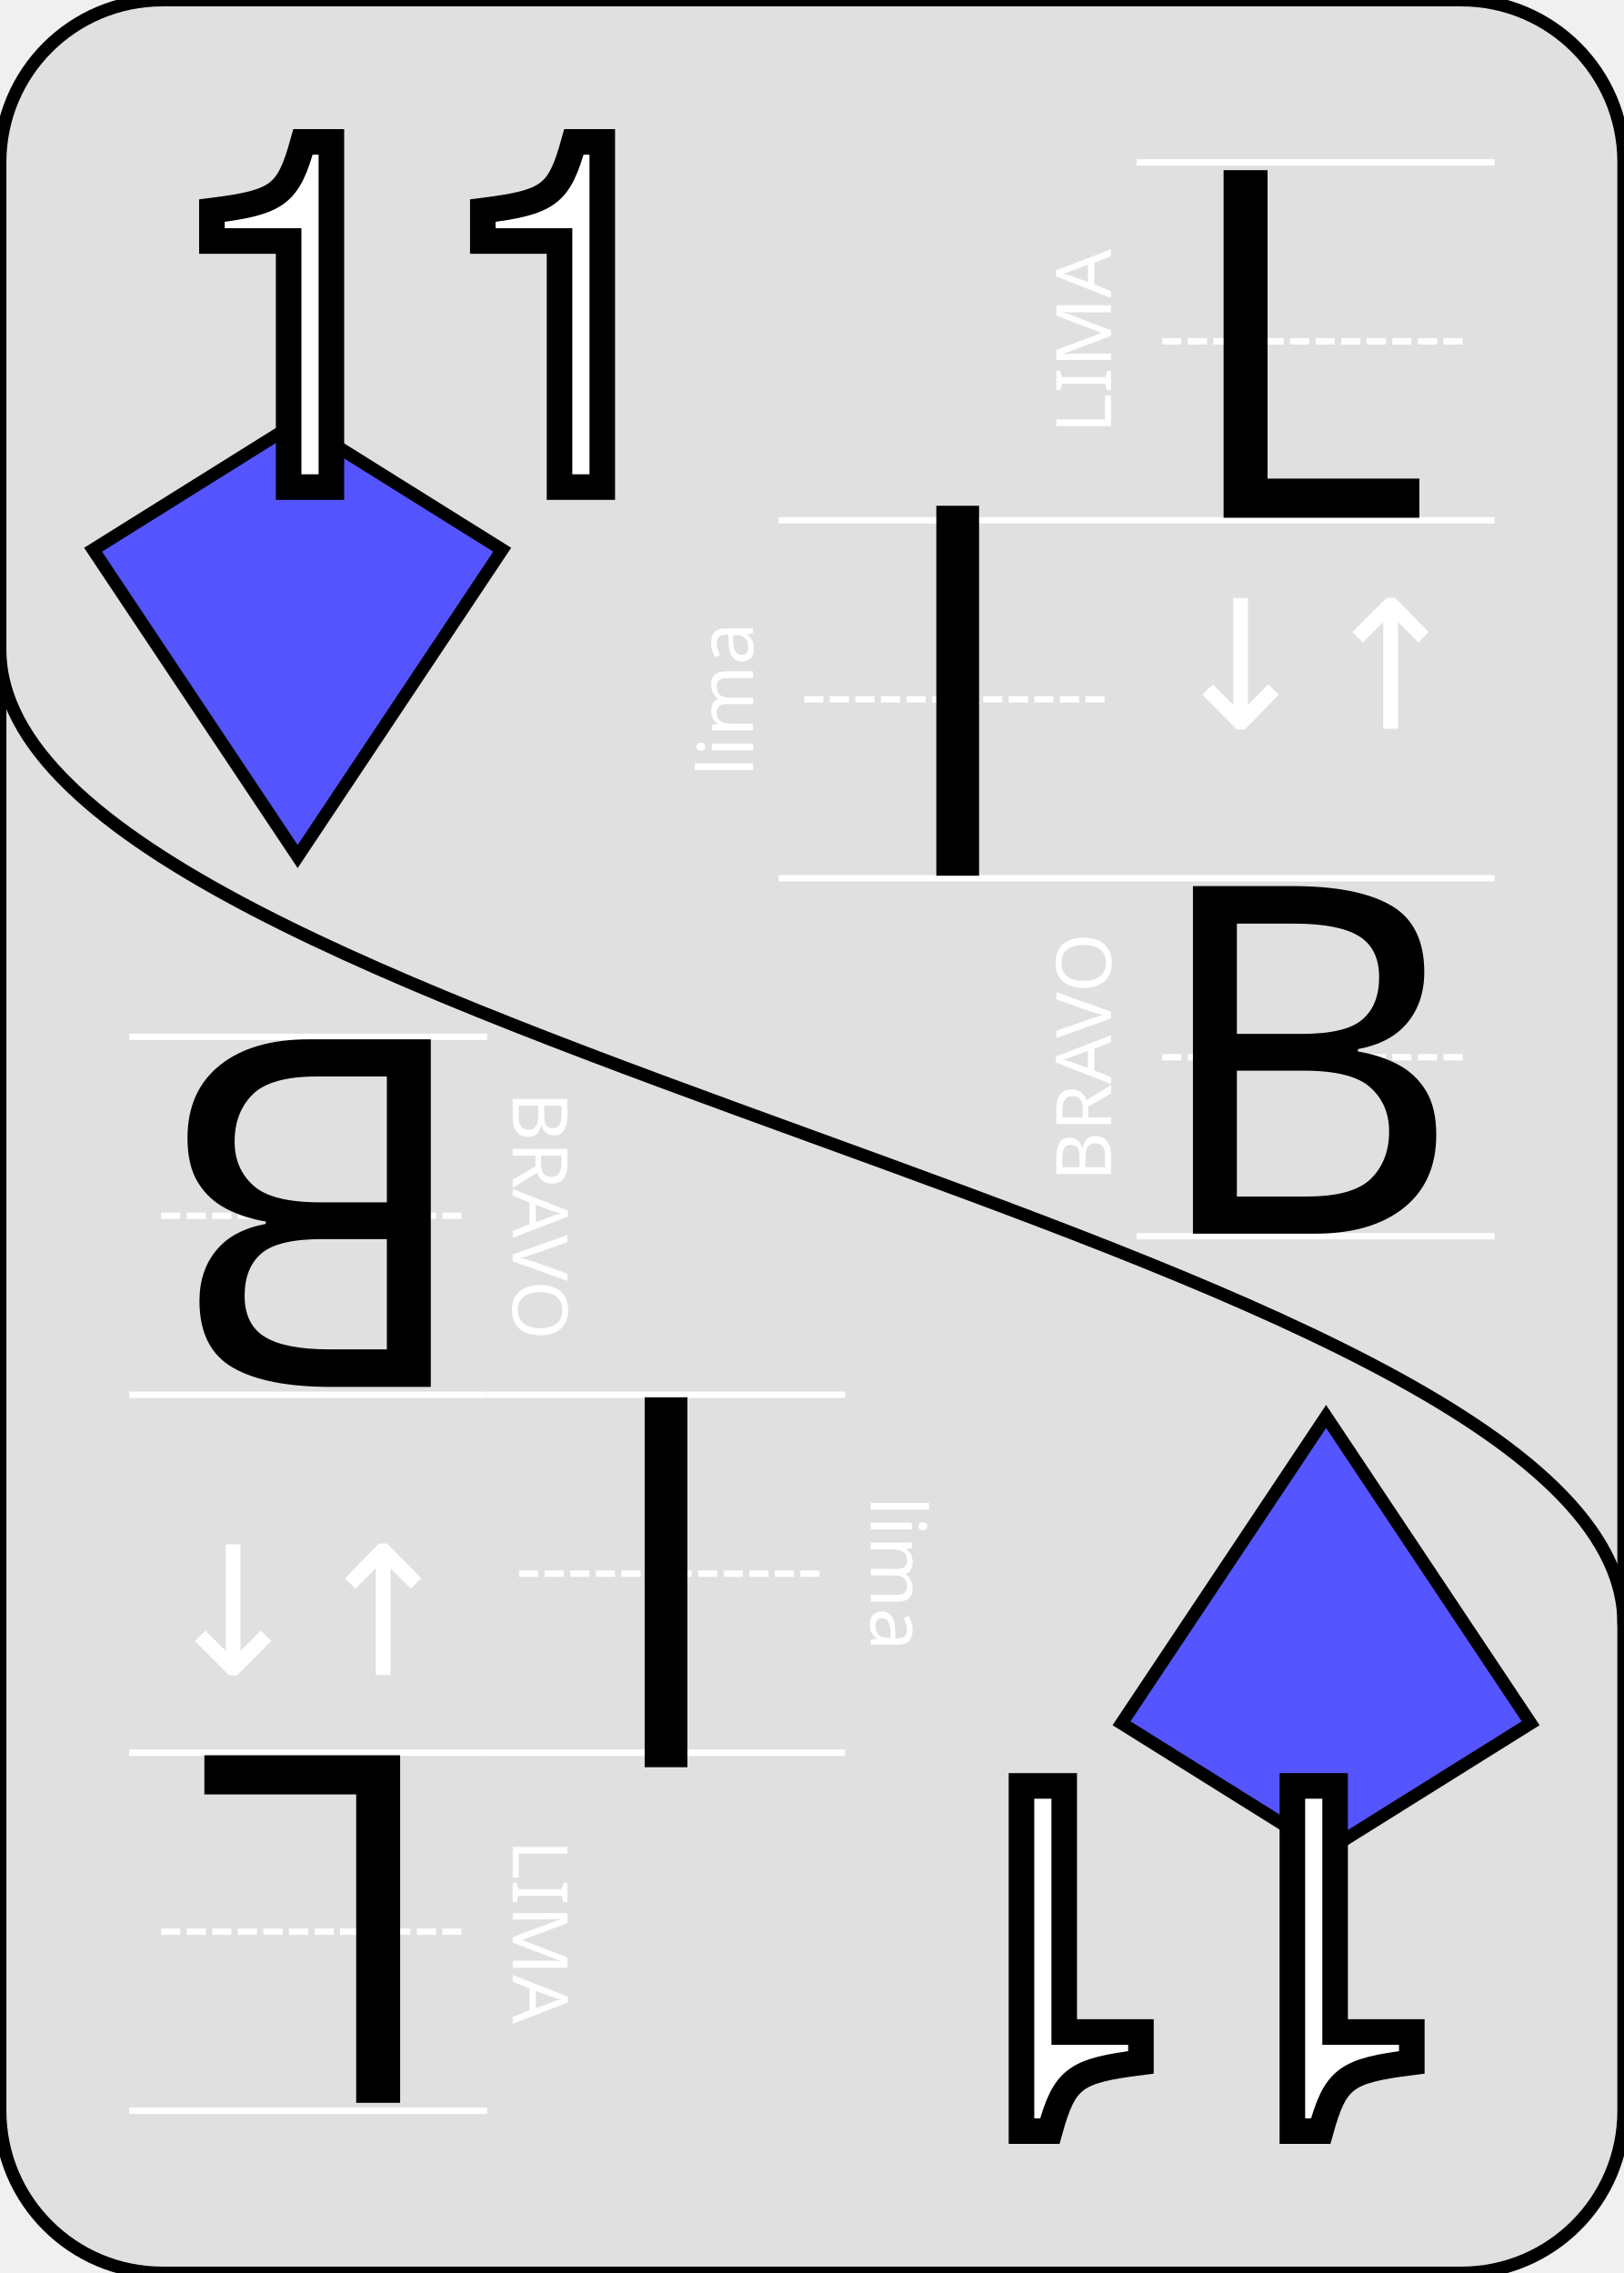
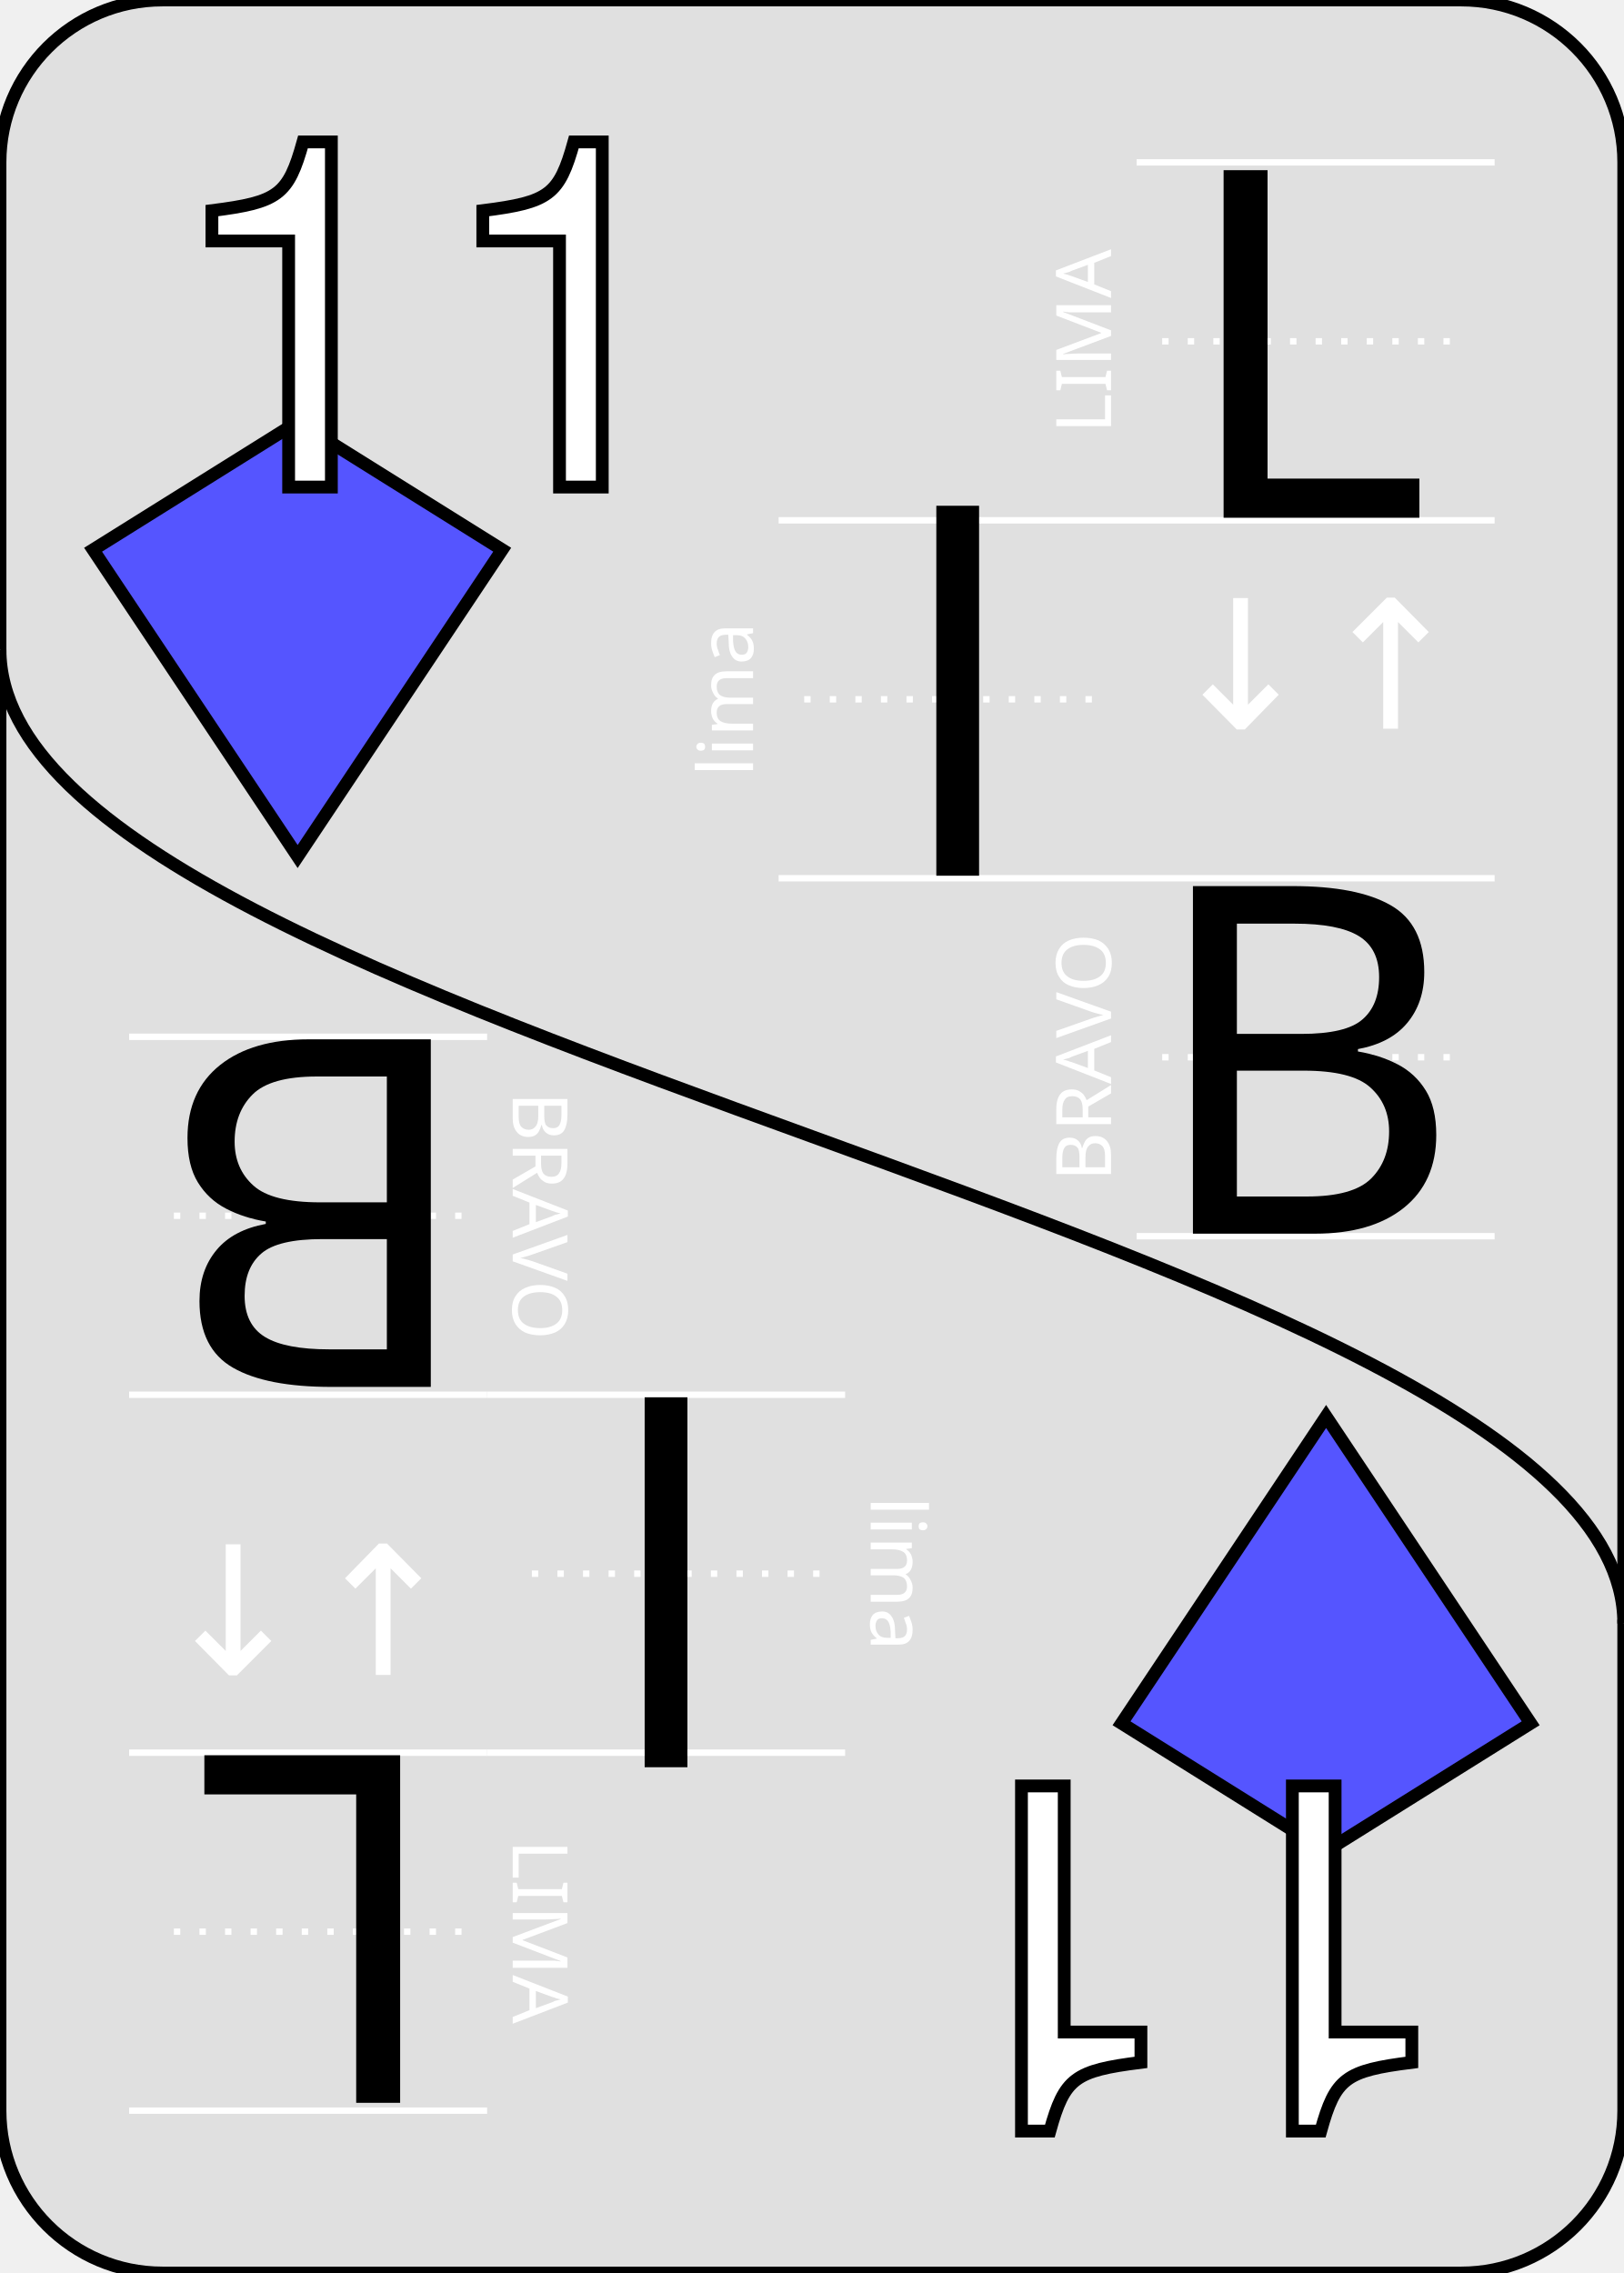
<svg xmlns="http://www.w3.org/2000/svg" xmlns:xlink="http://www.w3.org/1999/xlink" width="2.5in" height="3.5in" viewBox="0 0 63.5 88.9" version="1.1" id="svg1547">
-   <defs id="defs1544">
-     <g id="heart-full" transform="translate(-7,-14)">
-       <path style="fill:none;stroke:#000000;stroke-width:1.0;stroke-linecap:butt;stroke-linejoin:miter;stroke-opacity:1" d="M 7,14 C -5.5,3.5 2,-3 7,2 12,-3 19.5,3.5 7,14 Z" />
+   <style>
+    text { font-family:'Helvetica Neue'; font-size:19.05; line-height:1; fill:#000000;fill-opacity:1;stroke:none; }
+    g.emoji path, g.emoji ellipse, g.emoji circle  { fill:none;stroke:#000000;stroke-width:1.0;stroke-linecap:round;stroke-miterlimit:4;stroke-dasharray:none;stroke-opacity:1 }
+    text.number { fill:#ffffff;fill-opacity:1;stroke:#000000;stroke-width:0.5; }
+    g#formats-dark text { font-size:7px;fill:#ffffff; }
+    g#thumb-up text, g#thumb-down text { font-size:7px; }
+    path  { fill:none;stroke:#000000;stroke-width:1.0;stroke-linecap:butt;stroke-linejoin:miter;stroke-opacity:1; }
+    path.suit { fill:#808080;stroke:#000000;stroke-width:0.5; }
+    g#border path  { fill:#e0e0e0;fill-opacity:1;stroke:#000000;stroke-width:0.5;stroke-opacity:1;stroke-miterlimit:4;stroke-dasharray:none; }
+    g#lines path { fill:none;stroke:#ffffff;stroke-width:0.25;stroke-linecap:butt;stroke-linejoin:miter;stroke-miterlimit:4;stroke-dasharray:none;stroke-dashoffset:0;stroke-opacity:1 }
+    g#lines-dark path { fill:none;stroke:#000000;stroke-width:0.5;stroke-linecap:butt;stroke-linejoin:miter;stroke-miterlimit:4;stroke-dasharray:none;stroke-dashoffset:0;stroke-opacity:1; }
+    g#lines path.lines-center { stroke-dasharray:0.25, 0.75;}
+   </style>
+   <defs>
+     <g id="heart-full" class="emoji" transform="translate(-7,-14)">
+       <path d="M 7,14 C -5.5,3.5 2,-3 7,2 12,-3 19.5,3.5 7,14 Z" />
    </g>
-     <g id="heart-broken" transform="translate(-7,-14)">
-       <path style="fill:none;stroke:#000000;stroke-width:1;stroke-linecap:butt;stroke-linejoin:miter;stroke-opacity:1" d="M 3.119,0.918 C -0.516,1.134 -2.304,6.546 6.573,13.572 L 10.056,6.195 5.805,7.761 6.763,2.319 C 5.546,1.284 4.244,0.851 3.119,0.918 Z" />
-       <path style="fill:none;stroke:#000000;stroke-width:1;stroke-linecap:butt;stroke-linejoin:miter;stroke-opacity:1" d="M 11.598,-0.031 C 10.627,-0.087 9.524,0.229 8.459,0.983 L 6.937,5.754 12.36,4.47 6.655,12.992 c 0.148,0.146 0.298,0.292 0.453,0.44 C 17.163,6.008 15.371,0.19 11.598,-0.031 Z" />
+     <g id="heart-broken" class="emoji" transform="translate(-7,-14)">
+       <path d="M 3.119,0.918 C -0.516,1.134 -2.304,6.546 6.573,13.572            L 10.056,6.195 5.805,7.761 6.763,2.319            C 5.546,1.284 4.244,0.851 3.119,0.918 Z" />
+       <path d="M 11.598,-0.031 C 10.627,-0.087 9.524,0.229 8.459,0.983            L 6.937,5.754 12.36,4.47 6.655,12.992            c 0.148,0.146 0.298,0.292 0.453,0.44            C 17.163,6.008 15.371,0.19 11.598,-0.031 Z" />
    </g>
-     <g id="thumb">
-       <path style="fill:none;stroke:#000000;stroke-width:1;stroke-linecap:butt;stroke-linejoin:miter;stroke-opacity:1;stroke-miterlimit:4;stroke-dasharray:none" d="m 0.25,6 h 4 C 3.761,3.426 2.261,0.331 6.095,0.464 9.005,0.565 8.214,3.28 7.75,6 c 3,0 7,1 4,3 1,1 1,1 0,2 2,1 2,3 -11.5,2 z" id="thumb-hand" />
-       <path style="fill:none;stroke:#000000;stroke-width:0.5;stroke-linecap:butt;stroke-linejoin:miter;stroke-opacity:1;stroke-miterlimit:4;stroke-dasharray:none" d="m 4.722,1.807 c 0,0 0.175,2.379 1.03,2.351 0.834,-0.027 0.855,-2.351 0.855,-2.351 z" id="thumb-nail" />
+     <g id="thumb" class="emoji">
+       <path d="m 0.25,6 h 4 C 3.761,3.426 2.261,0.331 6.095,0.464           9.005,0.565 8.214,3.28 7.75,6 c 3,0 7,1 4,3 1,1 1,1 0,2 2,1 2,3 -11.5,2 z" id="thumb-hand" />
+       <path style="stroke-width:0.5" d="m 4.722,1.807 c 0,0 0.175,2.379 1.03,2.351           0.834,-0.027 0.855,-2.351 0.855,-2.351 z" id="thumb-nail" />
    </g>
-     <g id="thumb-up" transform="translate(-7,-14)">
-       <use x="0" y="0" xlink:href="#thumb" />
-       <text xml:space="preserve" text-anchor="middle" style="font-size:7px;line-height:1;font-family:sans-serif;fill:#000000;fill-opacity:1;stroke:#ffffff;stroke-width:0;stroke-miterlimit:4;stroke-dasharray:none;stroke-opacity:1" x="6" y="12">+1</text>
+     <g id="thumb-up" class="emoji" transform="translate(-7,-14)">
+       <use xlink:href="#thumb" />
+       <text text-anchor="middle" x="6" y="12">+1</text>
    </g>
-     <g id="thumb-down" transform="translate(-7,-14)">
-       <use x="0" y="0" transform="matrix(1,0,0,-1,0,14)" xlink:href="#thumb" />
-       <text xml:space="preserve" text-anchor="middle" style="font-size:7px;line-height:1;font-family:sans-serif;fill:#000000;fill-opacity:1;stroke:#ffffff;stroke-width:0;stroke-miterlimit:4;stroke-dasharray:none;stroke-opacity:1" x="7" y="7">-1</text>
+     <g id="thumb-down" class="emoji" transform="translate(-7,-14)">
+       <use transform="matrix(1,0,0,-1,0,14)" xlink:href="#thumb" />
+       <text text-anchor="middle" x="7" y="7">-1</text>
    </g>
-     <g id="sad" transform="translate(-7,-14)">
-       <ellipse style="fill:none;stroke:#000000;stroke-width:1.0;stroke-linecap:round;stroke-miterlimit:4;stroke-dasharray:none;stroke-dashoffset:3.467;stroke-opacity:1" id="sad-right-eye" cx="9.5" cy="4" rx="0.25" ry="0.75" />
-       <ellipse style="fill:none;stroke:#000000;stroke-width:1.0;stroke-linecap:round;stroke-miterlimit:4;stroke-dasharray:none;stroke-dashoffset:3.467;stroke-opacity:1" id="sad-left-eye" cx="4.5" cy="4" rx="0.25" ry="0.75" />
-       <circle style="fill:none;stroke:#000000;stroke-width:1.0;stroke-linecap:round;stroke-miterlimit:4;stroke-dasharray:none;stroke-dashoffset:3.467;stroke-opacity:1" id="sad-face" cx="7" cy="7" r="7" />
-       <path style="fill:none;stroke:#000000;stroke-width:1.0;stroke-linecap:round;stroke-linejoin:miter;stroke-miterlimit:4;stroke-dasharray:none;stroke-opacity:1" d="m 3,10 c 1.5,-3 6,-3 8,0" id="sad-frown" />
+     <g id="sad" class="emoji" transform="translate(-7,-14)">
+       <ellipse id="sad-right-eye" cx="9.5" cy="4" rx="0.25" ry="0.75" />
+       <ellipse id="sad-left-eye" cx="4.5" cy="4" rx="0.25" ry="0.75" />
+       <circle id="sad-face" cx="7" cy="7" r="7" />
+       <path d="m 3,10 c 1.5,-3 6,-3 8,0" id="sad-frown" />
    </g>
-     <g id="happy" transform="translate(-7,-14)">
-       <ellipse style="fill:none;stroke:#000000;stroke-width:1.0;stroke-linecap:round;stroke-miterlimit:4;stroke-dasharray:none;stroke-dashoffset:3.467;stroke-opacity:1" id="happy-right-eye" cx="9.5" cy="4" rx="0.25" ry="0.75" />
-       <ellipse style="fill:none;stroke:#000000;stroke-width:1.0;stroke-linecap:round;stroke-miterlimit:4;stroke-dasharray:none;stroke-dashoffset:3.467;stroke-opacity:1" id="happy-left-eye" cx="4.5" cy="4" rx="0.25" ry="0.75" />
-       <circle style="fill:none;stroke:#000000;stroke-width:1.0;stroke-linecap:round;stroke-miterlimit:4;stroke-dasharray:none;stroke-dashoffset:3.467;stroke-opacity:1" id="happy-face" cx="7" cy="7" r="7" />
-       <path style="fill:none;stroke:#000000;stroke-width:1.0;stroke-linecap:round;stroke-linejoin:miter;stroke-miterlimit:4;stroke-dasharray:none;stroke-opacity:1" d="m 3,8 c 1.5,4 6,4 8,0" id="happy-smile" />
+     <g id="happy" class="emoji" transform="translate(-7,-14)">
+       <ellipse id="happy-right-eye" cx="9.5" cy="4" rx="0.25" ry="0.75" />
+       <ellipse id="happy-left-eye" cx="4.5" cy="4" rx="0.25" ry="0.75" />
+       <circle id="happy-face" cx="7" cy="7" r="7" />
+       <path d="m 3,8 c 1.5,4 6,4 8,0" id="happy-smile" />
    </g>
-     <path id="suit-heart" transform="translate(-2.5,-14)" style="fill:#ff5555;stroke:#000000;stroke-width:0.5;stroke-linecap:butt;stroke-linejoin:miter;stroke-opacity:1" d="M 7,14 C -5.5,3.5 2,-3 7,2 12,-3 19.5,3.5 7,14 Z" />
-     <path id="suit-club" transform="translate(1,0) scale(0.80)" d="m 7.5,-8 c 0,0 2.375,-1.9 2.375,-4.534               0,-1.542 -1.369,-4.102 -4.534,-4.102 -3.165,0 -4.534,2.561               -4.534,4.102 0,2.634 2.375,4.534 2.375,4.534               -2.638,-2.055 -7.341,-0.652 -7.341,3.455 0,2.056 1.68,4.318               4.318,4.318 3.165,0 4.534,-3.455 4.534,-3.455 0,0 0.402,3.938               -1.943,6.046 h 5.182 c -2.345,-2.107 -1.943,-6.046 -1.943,-6.046 0,0               1.369,3.455 4.534,3.455 2.639,0 4.318,-2.263 4.318,-4.318 0,-4.107               -4.703,-5.51 -7.341,-3.455 z" style="fill:#55ff55;fill-opacity:1;stroke:#000000;stroke-width:0.5;stroke-linecap:butt;stroke-linejoin:miter;stroke-miterlimit:4;stroke-dasharray:none;stroke-opacity:1" />
-     <path style="fill:#5555ff;fill-opacity:1;stroke:#000000;stroke-width:0.5px;stroke-linecap:butt;stroke-linejoin:miter;stroke-opacity:1" d="m 5.29,1.75 -8,-12 8,-5 8,5 z" id="suit-diamond" />
-     <path transform="matrix(0.2,0,0,0.2,-2.5,-15)" style="fill:#555555;fill-opacity:1;stroke:#000000;stroke-width:2.5px;stroke-linecap:butt;stroke-linejoin:miter;stroke-opacity:1" d="M 13.112,27.126 C -17.91,53.625 12.262,72.925 36.79,60.273 36.665,66.67 30.803,72.893 27.039,78.719 H 53.521 C 49.644,73.056 42.911,66.689 42.933,60.273 67.975,72.301 94.607,51.326 66.821,27.126 52.332,13.835 43.275,3.494 39.861,-0.021 36.748,3.406 28.454,13.485 13.112,27.126 Z" id="suit-spade" />
+     <path id="suit-heart" class="suit" style="fill:#ff5555" transform="translate(-2.5,-14)" d="M 7,14 C -5.5,3.5 2,-3 7,2 12,-3 19.5,3.5 7,14 Z" />
+     <path id="suit-club" class="suit" style="fill:#55ff55" transform="translate(1,0) scale(0.80)" d="m 7.5,-8 c 0,0 2.375,-1.9 2.375,-4.534               0,-1.542 -1.369,-4.102 -4.534,-4.102 -3.165,0 -4.534,2.561               -4.534,4.102 0,2.634 2.375,4.534 2.375,4.534               -2.638,-2.055 -7.341,-0.652 -7.341,3.455 0,2.056 1.68,4.318               4.318,4.318 3.165,0 4.534,-3.455 4.534,-3.455 0,0 0.402,3.938               -1.943,6.046 h 5.182 c -2.345,-2.107 -1.943,-6.046 -1.943,-6.046 0,0               1.369,3.455 4.534,3.455 2.639,0 4.318,-2.263 4.318,-4.318 0,-4.107               -4.703,-5.51 -7.341,-3.455 z" />
+     <path id="suit-diamond" class="suit" style="fill:#5555ff" d="m 5.29,1.75 -8,-12 8,-5 8,5 z" />
+     <path id="suit-spade" class="suit" style="fill:#555555; stroke-width: 2.5;" transform="matrix(0.2,0,0,0.2,-2.5,-15)" d="M 13.112,27.126 C -17.91,53.625 12.262,72.925 36.79,60.273 36.665,66.67 30.803,72.893 27.039,78.719 H 53.521 C 49.644,73.056 42.911,66.689 42.933,60.273 67.975,72.301 94.607,51.326 66.821,27.126 52.332,13.835 43.275,3.494 39.861,-0.021 36.748,3.406 28.454,13.485 13.112,27.126 Z" />
    <g id="lines">
-       <path style="fill:none;stroke:#ffffff;stroke-width:0.25;stroke-linecap:butt;stroke-linejoin:miter;stroke-miterlimit:4;stroke-dasharray:none;stroke-dashoffset:0;stroke-opacity:1" d="m 0,0 14,0" id="path957-3" />
-       <path style="fill:none;stroke:#ffffff;stroke-width:0.25;stroke-linecap:butt;stroke-linejoin:miter;stroke-miterlimit:4;stroke-dasharray:0.75, 0.25;stroke-dashoffset:0;stroke-opacity:1" d="m 1,7 12,0" id="path957-2-2-2" />
-       <path style="fill:none;stroke:#ffffff;stroke-width:0.25;stroke-linecap:butt;stroke-linejoin:miter;stroke-miterlimit:4;stroke-dasharray:none;stroke-dashoffset:0;stroke-opacity:1" d="m 0,14 14,0" id="path957-2-99" />
+       <path d="m 0,0 14,0" />
+       <path class="lines-center" d="m 1,7 12,0" />
+       <path d="m 0,14 14,0" />
    </g>
    <g id="lines-dark">
-       <path style="fill:none;stroke:#000000;stroke-width:0.5;stroke-linecap:butt;stroke-linejoin:miter;stroke-miterlimit:4;stroke-dasharray:none;stroke-dashoffset:0;stroke-opacity:1" d="m 0,0 14,0" id="path957-3" />
-       <path style="fill:none;stroke:#000000;stroke-width:0.5;stroke-linecap:butt;stroke-linejoin:miter;stroke-miterlimit:4;stroke-dasharray:none;stroke-dashoffset:0;stroke-opacity:1" d="m 0,14 14,0" id="path957-2-99" />
+       <path d="m 0,0 14,0" id="path957-3" />
+       <path d="m 0,14 14,0" />
    </g>
    <g id="translate-text">
      <text xml:space="preserve" style="font-size:19.05px;line-height:1;font-family:sans-serif;fill:#000000;fill-opacity:1;stroke:#ffffff;stroke-width:0;stroke-miterlimit:4;stroke-dasharray:none;stroke-opacity:1" x="37.45" y="34.25" text-anchor="middle" id="translate">l</text>
      <text xml:space="preserve" style="font-size:19.05px;line-height:1;font-family:sans-serif;fill:#000000;fill-opacity:1;stroke:#ffffff;stroke-width:0;stroke-miterlimit:4;stroke-dasharray:none;stroke-opacity:1" x="51" y="20.25" text-anchor="middle" id="translate-up">L</text>
      <text xml:space="preserve" style="font-size:19.05px;line-height:1;font-family:sans-serif;fill:#000000;fill-opacity:1;stroke:#ffffff;stroke-width:0;stroke-miterlimit:4;stroke-dasharray:none;stroke-opacity:1" x="51" y="48.25" text-anchor="middle" id="translate-down">B</text>
    </g>
    <g id="translate-pics">
      <use x="37.45" y="34.25" xlink:href="#l" id="pic" />
      <use x="51" y="20.25" xlink:href="#L" id="pic-up" />
      <use x="51" y="48.25" xlink:href="#B" id="pic-down" />
    </g>
    <g id="formats">
      <g id="formats-up" transform="translate(44.45,6.35)">
        <use xlink:href="#lines" id="lines-up" />
        <text transform="rotate(-90) translate(-7,-1)" xml:space="preserve" text-anchor="middle" style="font-size:3px;line-height:1;font-family:sans-serif;fill:#ffffff;fill-opacity:1;stroke:#ffffff;stroke-width:0;stroke-miterlimit:4;stroke-dasharray:none;stroke-opacity:1">LIMA</text>
      </g>
      <g id="formats-plain" transform="translate(30.45,20.35)">
        <use xlink:href="#lines" id="lines-plain" />
        <text transform="rotate(-90) translate(-7,-1)" xml:space="preserve" text-anchor="middle" style="font-size:3px;line-height:1;font-family:sans-serif;fill:#ffffff;fill-opacity:1;stroke:#ffffff;stroke-width:0;stroke-miterlimit:4;stroke-dasharray:none;stroke-opacity:1">lima</text>
      </g>
      <g id="formats-down" transform="translate(44.45,34.35)">
        <use xlink:href="#lines" id="lines-down" />
        <text transform="rotate(-90) translate(-7,-1)" xml:space="preserve" text-anchor="middle" style="font-size:3px;line-height:1;font-family:sans-serif;fill:#ffffff;fill-opacity:1;stroke:#ffffff;stroke-width:0;stroke-miterlimit:4;stroke-dasharray:none;stroke-opacity:1">BRAVO</text>
      </g>
      <text xml:space="preserve" text-anchor="middle" style="font-size:7px;line-height:1;font-family:sans-serif;fill:#ffffff;fill-opacity:1;stroke:#ffffff;stroke-width:0;stroke-miterlimit:4;stroke-dasharray:none;stroke-opacity:1" x="51.45" y="28.50">↓↑</text>
    </g>
    <g id="formats-dark">
      <g id="formats-dark-up" transform="translate(44.45,6.35)">
        <use xlink:href="#lines-dark" id="lines-dark-up" />
-         <text transform="translate(16,9)" xml:space="preserve" text-anchor="end" style="font-size:7px;line-height:1;font-family:sans-serif;fill:#ffffff;fill-opacity:1;stroke:#ffffff;stroke-width:0;stroke-miterlimit:4;stroke-dasharray:none;stroke-opacity:1">LIMA</text>
+         <text transform="translate(16,9)" xml:space="preserve" text-anchor="end">LIMA</text>
      </g>
      <g id="formats-dark-plain" transform="translate(30.45,20.35)">
        <use xlink:href="#lines-dark" id="lines-dark-plain" />
-         <text transform="translate(16,9)" xml:space="preserve" text-anchor="end" style="font-size:7px;line-height:1;font-family:sans-serif;fill:#ffffff;fill-opacity:1;stroke:#ffffff;stroke-width:0;stroke-miterlimit:4;stroke-dasharray:none;stroke-opacity:1">lima</text>
+         <text transform="translate(16,9)" xml:space="preserve" text-anchor="end">lima</text>
      </g>
      <g id="formats-dark-down" transform="translate(44.45,34.35)">
        <use xlink:href="#lines-dark" id="lines-dark-down" />
-         <text transform="translate(16,9)" xml:space="preserve" text-anchor="end" style="font-size:7px;line-height:1;font-family:sans-serif;fill:#ffffff;fill-opacity:1;stroke:#ffffff;stroke-width:0;stroke-miterlimit:4;stroke-dasharray:none;stroke-opacity:1">BRAVO</text>
+         <text transform="translate(16,9)" xml:space="preserve" text-anchor="end">BRAVO</text>
      </g>
-       <text xml:space="preserve" text-anchor="middle" style="font-size:25.4px;line-height:1;font-family:sans-serif;fill:#000000;fill-opacity:1;stroke:#ffffff;stroke-width:0;stroke-miterlimit:4;stroke-dasharray:none;stroke-opacity:1" x="51.45" y="36">↓↑</text>
+       <text xml:space="preserve" text-anchor="middle" style="fill:#000000;font-size:150%" x="51.45" y="36">↓↑</text>
    </g>
  </defs>
  <g id="layer1">
-     <path id="border" d="m 6.35,0 h 50.8 a 6.35,6.35 45 0 1 6.35,6.35 v 76.2 a 6.35,6.35 135 0 1 -6.35,6.35 H 6.35 A 6.35,6.35 45 0 1 0,82.55 V 6.35 A 6.35,6.35 135 0 1 6.35,0 Z" style="fill:#e0e0e0;fill-opacity:1;stroke:#000000;stroke-width:0.5;stroke-opacity:1;stroke-miterlimit:4;stroke-dasharray:none" />
-     <path style="fill:none;stroke:#000000;stroke-width:0.5;stroke-linecap:round;stroke-linejoin:miter;stroke-miterlimit:4;stroke-dasharray:none;stroke-opacity:1" d="M 0,25.4 C 0,40.4 63.5,48.5 63.5,63.5" id="separator" />
+     <g id="border">
+       <path id="border-card" d="m 6.35,0 h 50.8 a 6.35,6.35 45 0 1 6.35,6.35 v 76.2 a 6.35,6.35 135 0 1 -6.35,6.35 H 6.35 A 6.35,6.35 45 0 1 0,82.55 V 6.35 A 6.35,6.35 135 0 1 6.35,0 Z" />
+       <path id="border-separator" d="M 0,25.4 C 0,40.4 63.5,48.5 63.5,63.5" />
+     </g>
    <g id="upward">
      <use xlink:href="#formats" />
      <g id="suite-number" transform="translate(6.35,19.05)">
        <use x="0" y="12.7" xlink:href="#suit-diamond" id="suit" />
-         <text xml:space="preserve" style="font-style:normal;font-variant:normal;font-weight:normal;font-stretch:normal;font-size:19.05;line-height:1.25;font-family:'Helvetica Neue';-inkscape-font-specification:'Helvetica Neue';fill:#ffffff;fill-opacity:1;stroke:#000000;stroke-width:1;stroke-miterlimit:4;stroke-dasharray:none;stroke-opacity:1" id="number">11</text>
+         <text class="number">11</text>
      </g>
      <use xlink:href="#translate-text" />
    </g>
    <use xlink:href="#upward" transform="rotate(180,31.75,44.45)" />
  </g>
</svg>
